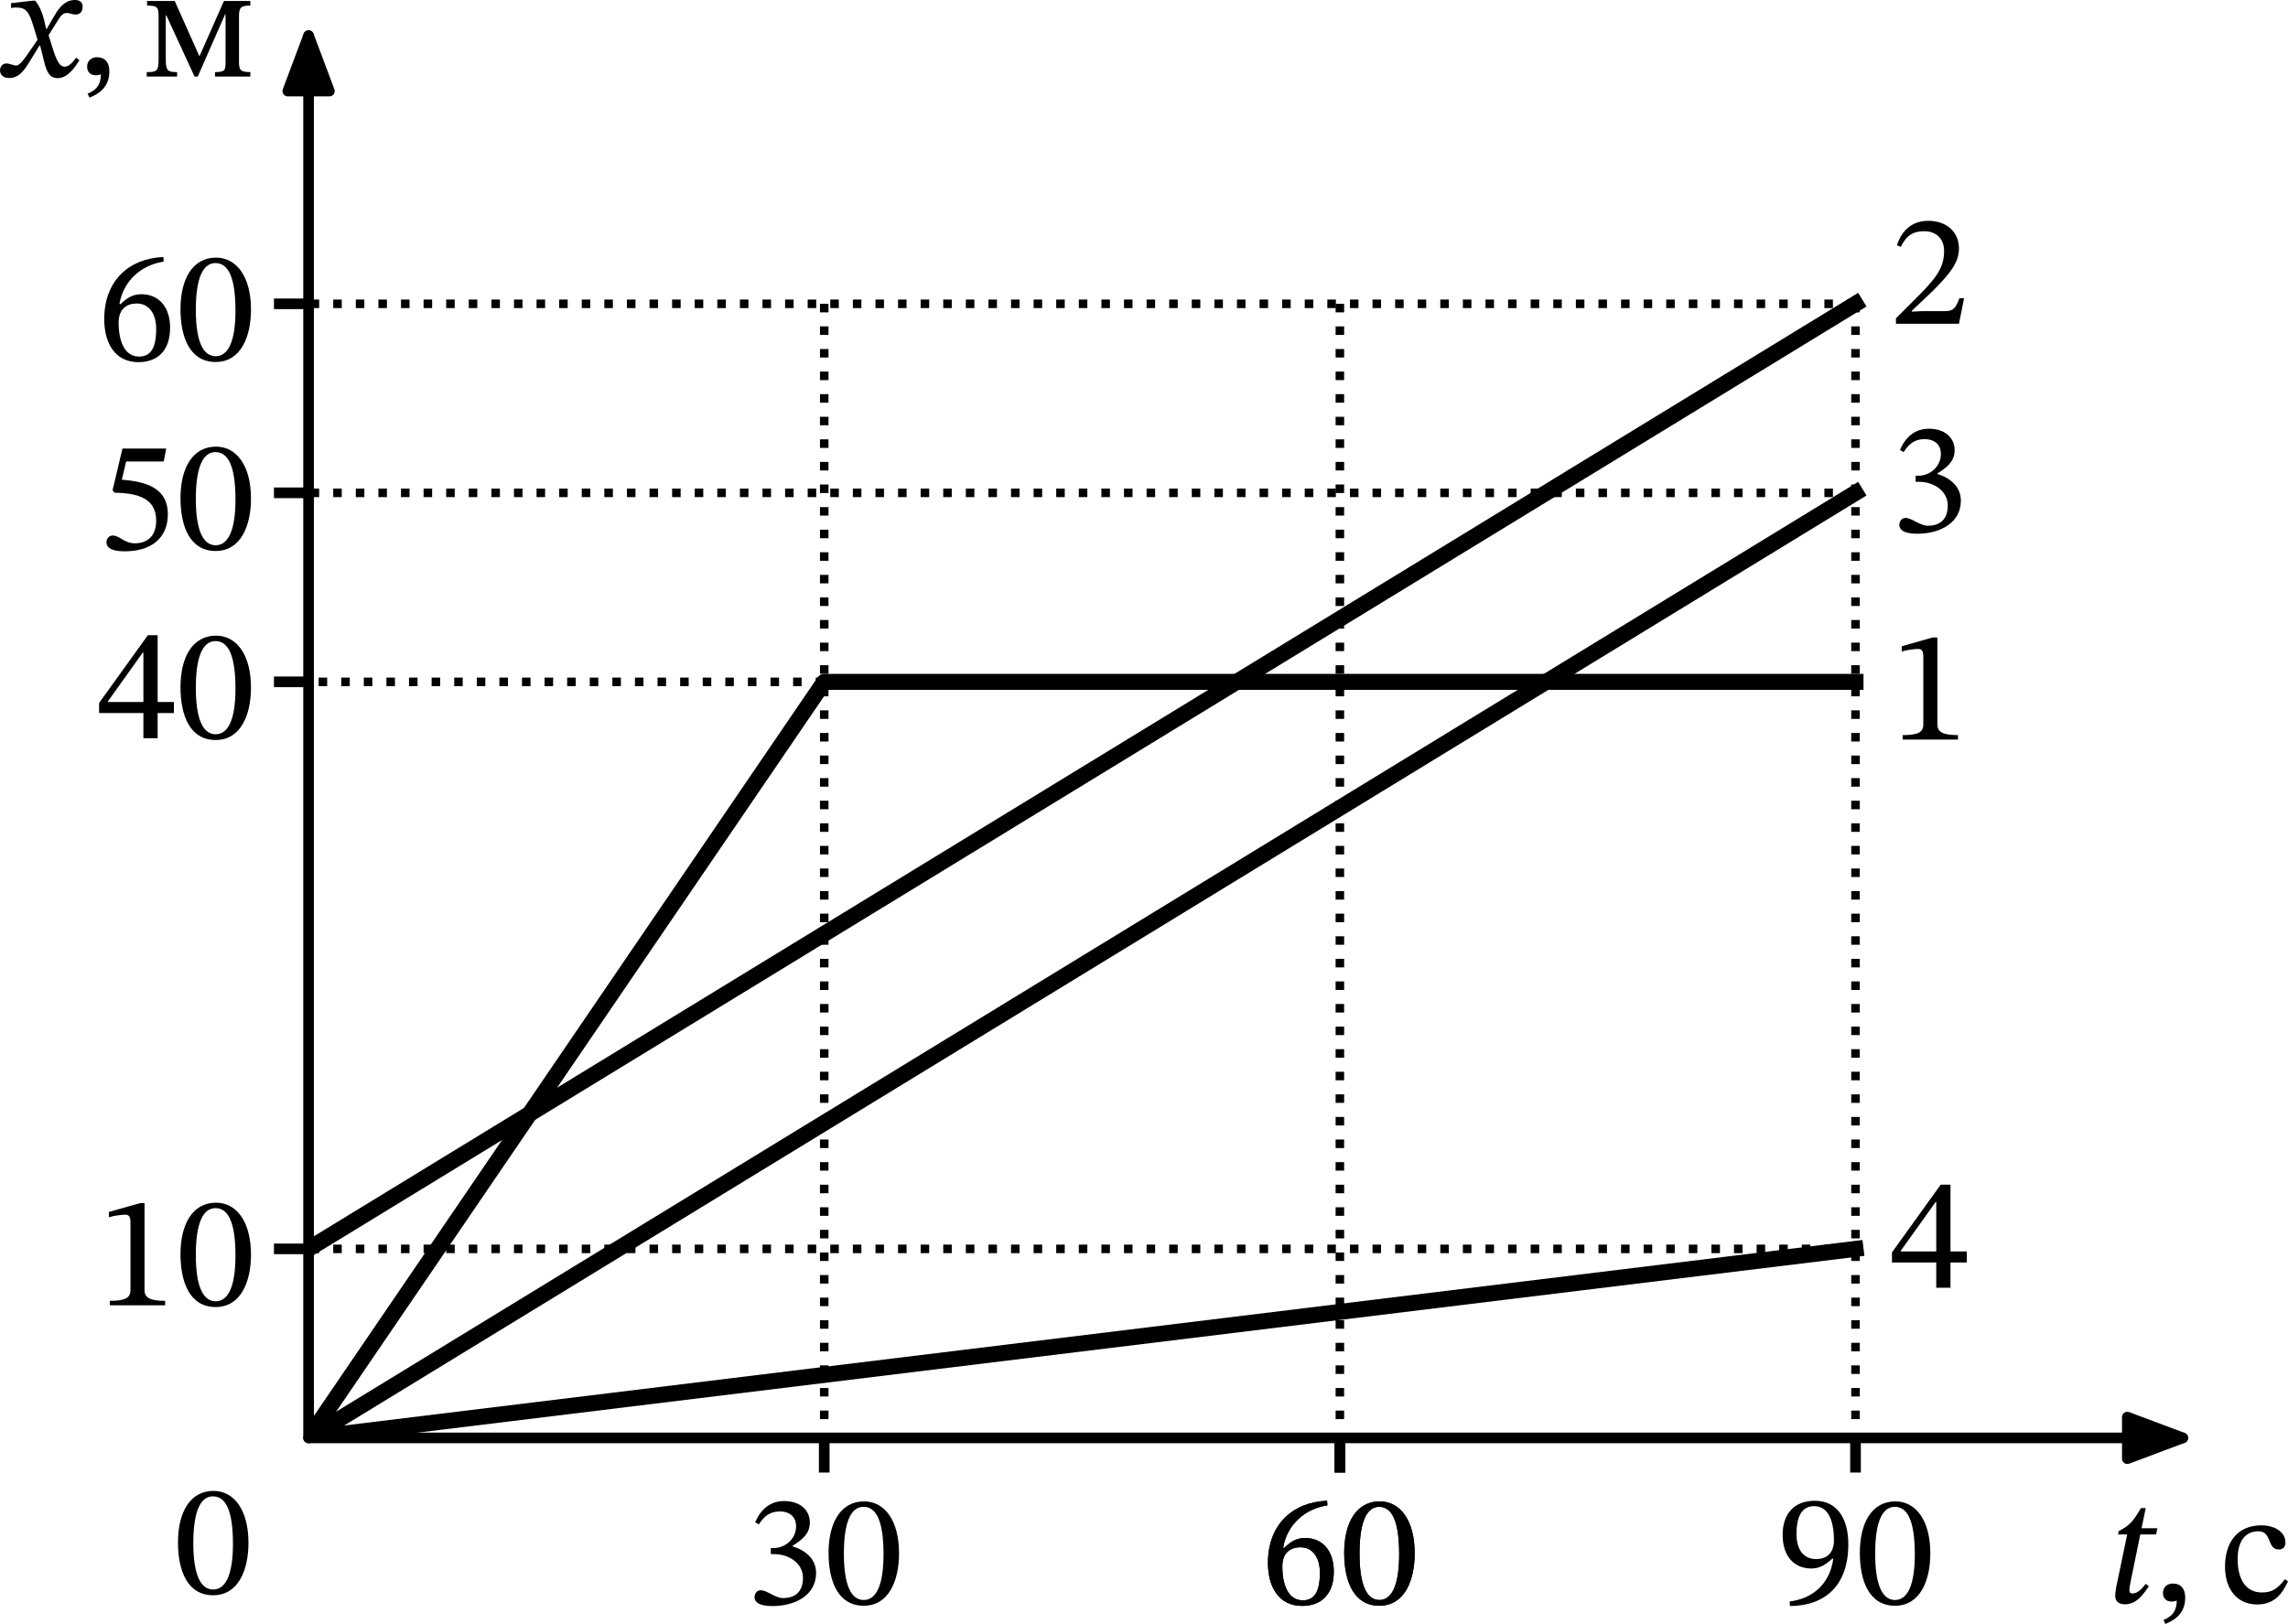
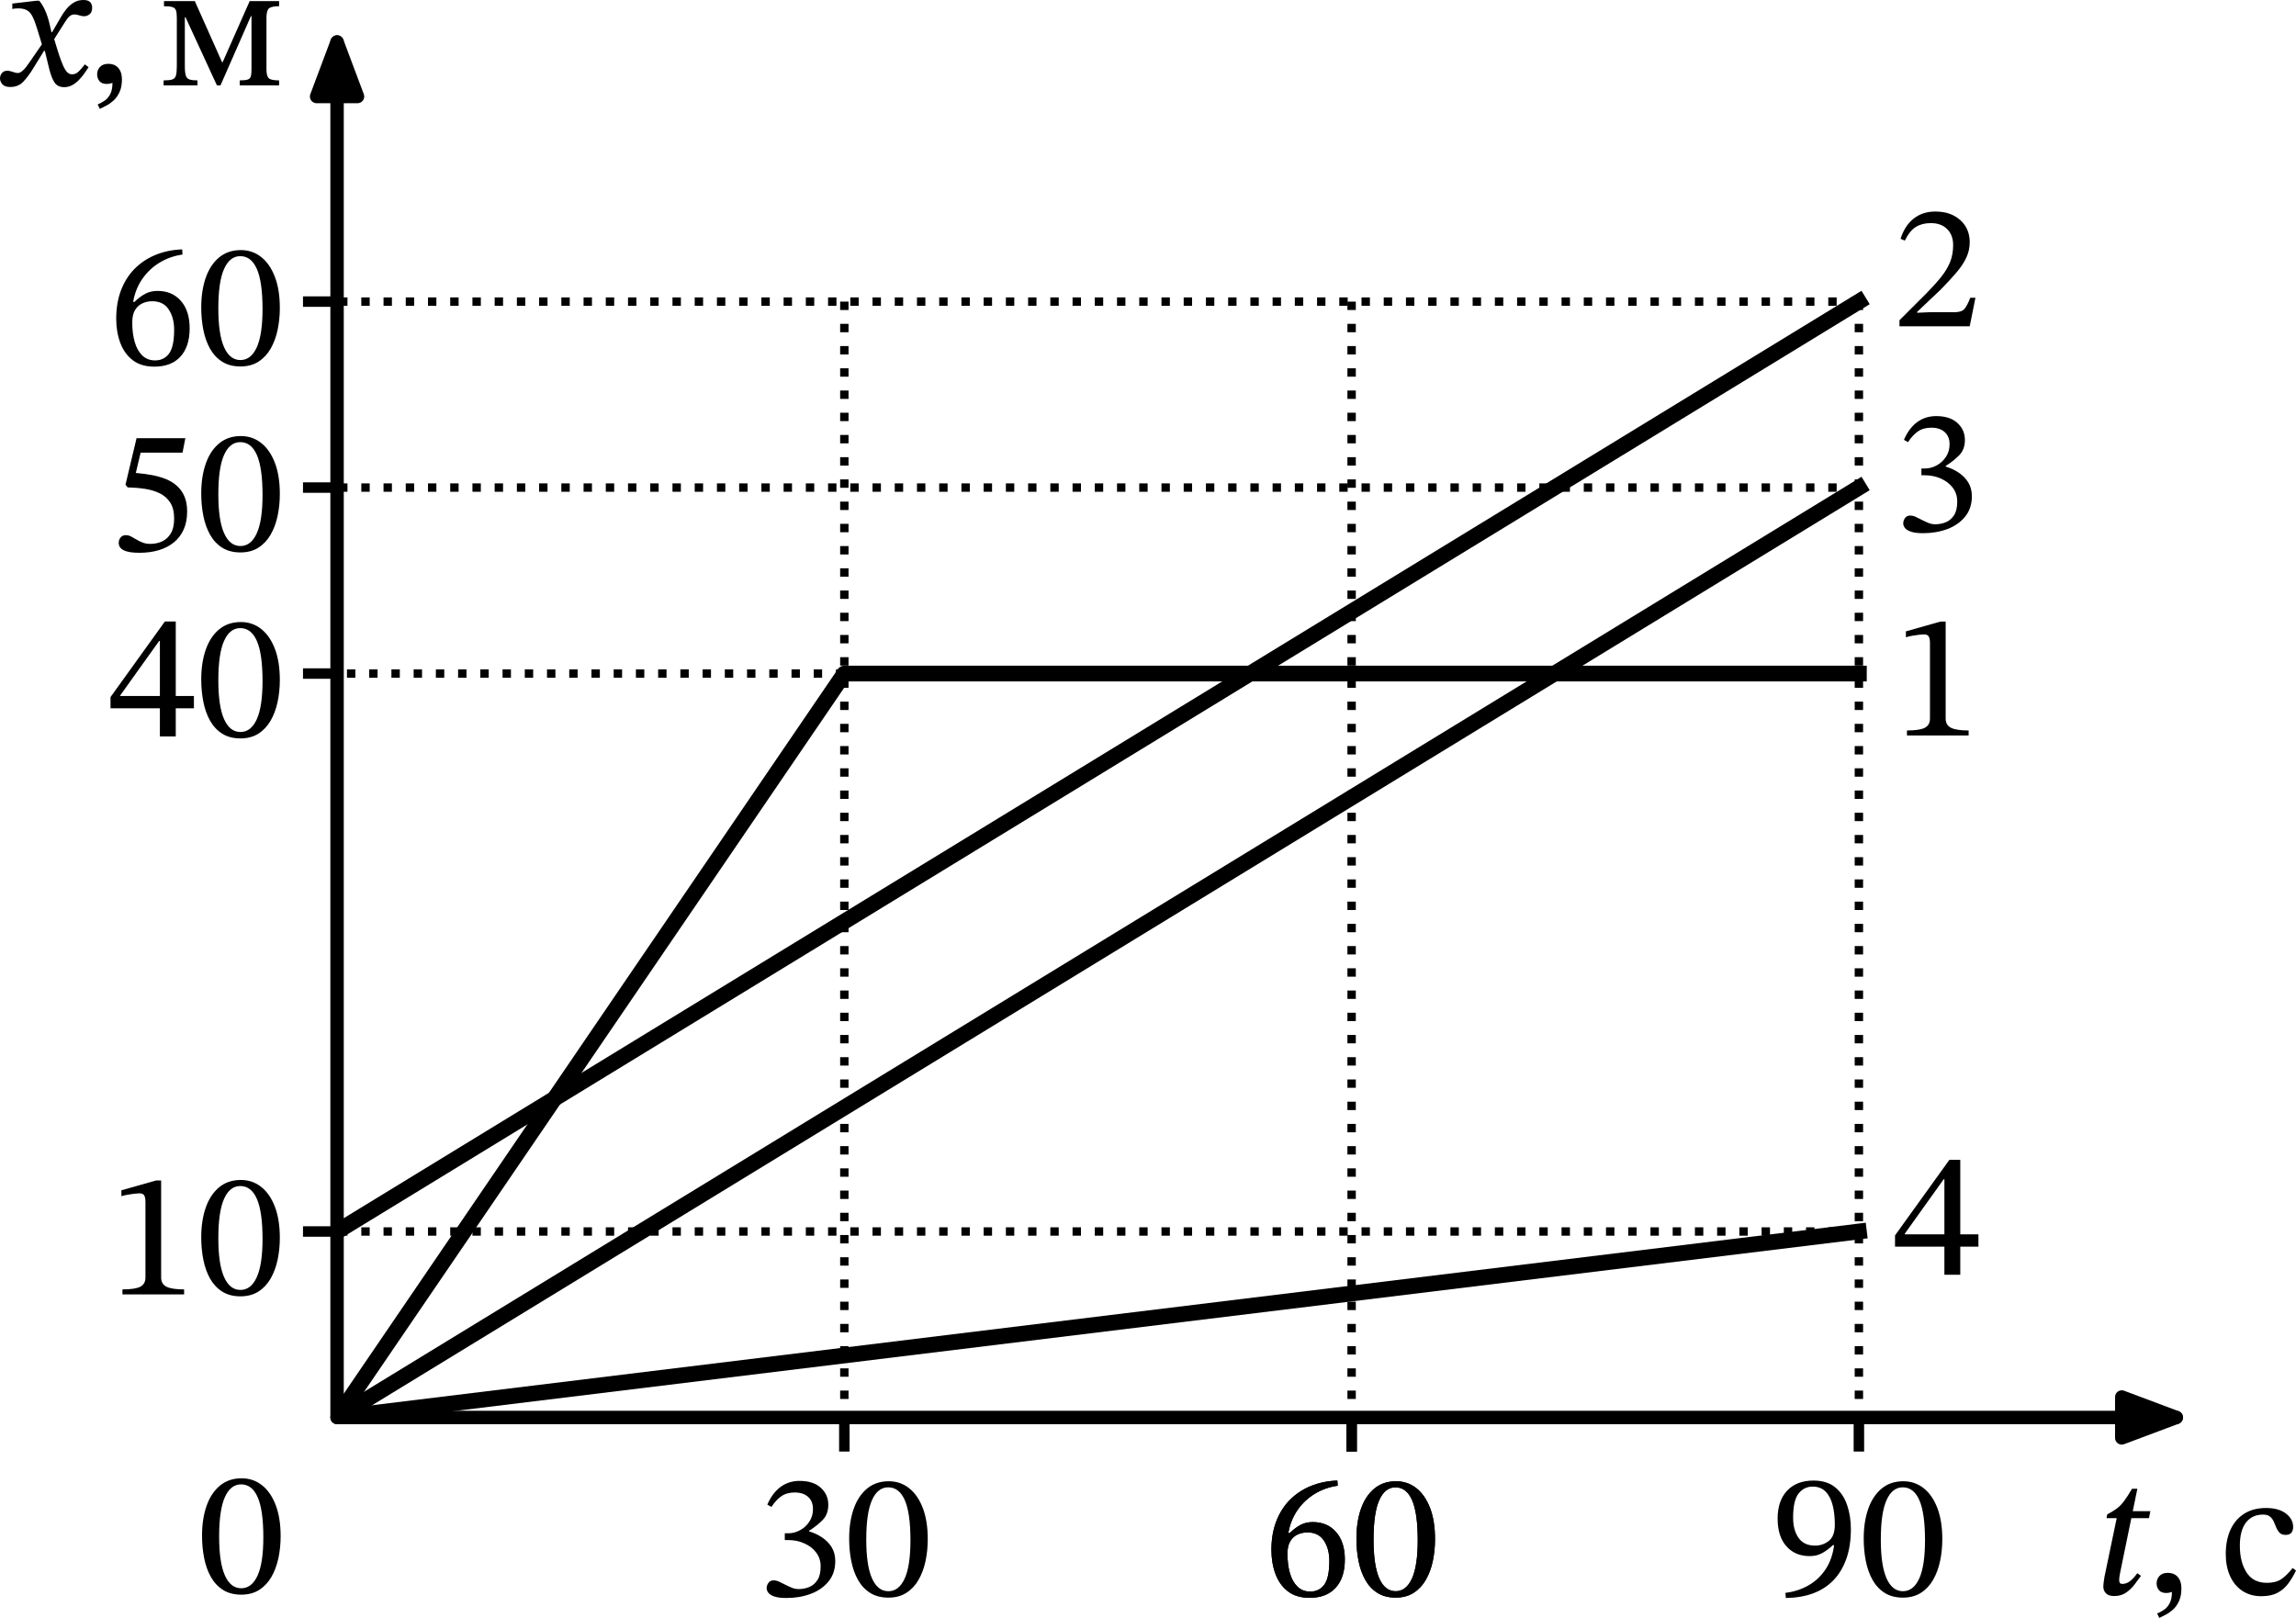
- <svg xmlns="http://www.w3.org/2000/svg" xmlns:xlink="http://www.w3.org/1999/xlink" width="429.378pt" height="304.851pt" viewBox="0 0 429.378 304.851" version="1.1" id="svg48">
+ <svg xmlns="http://www.w3.org/2000/svg" xmlns:xlink="http://www.w3.org/1999/xlink" width="437.986pt" height="308.683pt" viewBox="0 0 437.986 308.683" version="1.1" id="svg48">
  <defs id="defs1">
    <style type="text/css" id="style1">*{stroke-linejoin: round; stroke-linecap: butt}</style>
  </defs>
-   <g id="figure_1" transform="translate(-6.089062,-13.97813)">
+   <g id="figure_1" transform="translate(-5.940938,-14.88188)">
    <g id="axes_1">
      <g id="matplotlib.axis_1">
        <g id="xtick_1">
          <g id="line2d_1">
            <defs id="defs2">
-               <path id="m77374ad2ae" d="M 0,0 V 6.5" style="stroke:#000000;stroke-width:2" />
+               <path id="mcec5dc20fe" d="M 0,0 V 6.5" style="stroke:#000000;stroke-width:2" />
            </defs>
            <g id="g2">
-               <use xlink:href="#m77374ad2ae" x="160.768" y="283.901" style="stroke:#000000;stroke-width:2" id="use2" />
+               <use xlink:href="#mcec5dc20fe" x="167.008" y="285.313" style="stroke:#000000;stroke-width:2" id="use2" />
            </g>
          </g>
          <g id="text_1">
-             <g transform="matrix(0.3,0,0,-0.3,145.918,315.0792)" id="g4">
+             <g transform="matrix(0.34,0,0,-0.34,150.178,319.3148)" id="g4">
              <defs id="defs3">
-                 <path id="STIXTwoText-Regular-33" d="m 1094,-83 c 935,0 1748,448 1748,1325 0,569 -429,908 -941,1068 v 20 c 403,256 691,492 691,934 0,486 -378,858 -1030,858 -525,0 -922,-295 -1159,-852 l 147,-83 c 218,339 455,519 839,519 397,0 653,-218 653,-596 0,-518 -455,-870 -890,-870 h -122 v -243 h 128 c 615,0 1159,-378 1159,-947 C 2317,422 1926,237 1523,237 1197,237 883,550 627,550 461,550 378,403 378,269 378,102 518,-83 1094,-83 Z" transform="scale(0.015625)" />
-                 <path id="STIXTwoText-Regular-30" d="m 1581,-70 c 1005,0 1414,1004 1414,2099 0,1318 -576,2080 -1401,2080 C 666,4109 173,3264 173,2048 173,915 550,-70 1581,-70 Z m 0,230 c -512,0 -794,614 -794,1856 0,1267 282,1875 787,1875 525,0 800,-601 800,-1901 C 2374,762 2086,160 1581,160 Z" transform="scale(0.015625)" />
-               </defs>
-               <use xlink:href="#STIXTwoText-Regular-33" id="use3" />
-               <use xlink:href="#STIXTwoText-Regular-30" x="49.5" id="use4" />
+                 <path id="STIXTwoText-33" d="m 1094,-83 q -288,0 -442,55 -153,54 -214,134 -60,80 -60,163 0,102 64,191 64,90 185,90 96,0 201,-48 106,-48 221,-109 116,-60 234,-108 119,-48 240,-48 205,0 384,73 179,74 294,250 116,176 116,490 0,288 -160,499 -160,211 -426,329 -265,119 -573,119 h -128 v 243 h 122 q 218,0 422,109 205,109 336,307 132,198 132,454 0,282 -176,439 -176,157 -477,157 -288,0 -480,-132 -192,-131 -359,-387 l -147,83 q 179,416 473,634 295,218 686,218 492,0 761,-247 269,-246 269,-611 0,-333 -195,-538 -195,-204 -496,-396 v -20 q 256,-76 470,-220 215,-144 343,-352 128,-208 128,-496 0,-436 -244,-734 Q 2355,211 1958,64 1562,-83 1094,-83 Z" transform="scale(0.015625)" />
+                 <path id="STIXTwoText-30" d="M 1581,-70 Q 1197,-70 928,99 659,269 492,563 326,858 249,1242 q -76,384 -76,806 0,608 163,1072 163,464 480,726 317,263 778,263 416,0 729,-247 314,-246 493,-710 179,-464 179,-1123 0,-410 -80,-788 Q 2835,864 2665,569 2496,275 2227,102 1958,-70 1581,-70 Z m 0,230 q 377,0 585,454 208,455 208,1376 0,973 -202,1437 -201,464 -598,464 -377,0 -582,-461 Q 787,2970 787,2016 787,1088 992,624 1197,160 1581,160 Z" transform="scale(0.015625)" />
+               </defs>
+               <use xlink:href="#STIXTwoText-33" id="use3" />
+               <use xlink:href="#STIXTwoText-30" x="49.5" id="use4" />
            </g>
          </g>
        </g>
        <g id="xtick_2">
          <g id="line2d_2">
            <g id="g5">
-               <use xlink:href="#m77374ad2ae" x="257.536" y="283.901" style="stroke:#000000;stroke-width:2" id="use5" />
+               <use xlink:href="#mcec5dc20fe" x="263.776" y="285.313" style="stroke:#000000;stroke-width:2" id="use5" />
            </g>
          </g>
          <g id="text_2">
-             <g transform="matrix(0.3,0,0,-0.3,242.686,315.0792)" id="g7">
+             <g transform="matrix(0.34,0,0,-0.34,246.946,319.3148)" id="g7">
              <defs id="defs5">
-                 <path id="STIXTwoText-Regular-36" d="m 1658,-77 c 806,0 1267,506 1267,1376 0,839 -455,1344 -1152,1344 -333,0 -570,-141 -832,-397 l -45,7 c 160,934 877,1561 1773,1696 l -13,185 C 1280,4077 288,3187 288,1645 288,704 704,-77 1658,-77 Z m 25,224 c -557,0 -819,570 -819,1363 0,557 346,762 717,762 531,0 787,-448 787,-1024 0,-813 -256,-1101 -685,-1101 z" transform="scale(0.015625)" />
-               </defs>
-               <use xlink:href="#STIXTwoText-Regular-36" id="use6" />
-               <use xlink:href="#STIXTwoText-Regular-30" x="49.5" id="use7" />
+                 <path id="STIXTwoText-36" d="m 1658,-77 q -474,0 -778,233 -304,234 -448,628 -144,394 -144,861 0,576 176,1030 176,455 493,771 317,317 749,493 432,176 950,195 l 13,-185 Q 2221,3885 1849,3661 1478,3437 1228,3078 979,2720 896,2253 l 45,-7 q 198,192 390,294 192,103 442,103 525,0 838,-359 314,-358 314,-985 0,-653 -330,-1015 -329,-361 -937,-361 z m 25,224 q 320,0 502,246 183,247 183,855 0,435 -195,729 -195,295 -592,295 -186,0 -349,-74 -163,-73 -266,-240 -102,-166 -102,-448 0,-396 89,-704 90,-307 272,-483 183,-176 458,-176 z" transform="scale(0.015625)" />
+               </defs>
+               <use xlink:href="#STIXTwoText-36" id="use6" />
+               <use xlink:href="#STIXTwoText-30" x="49.5" id="use7" />
            </g>
          </g>
        </g>
        <g id="xtick_3">
          <g id="line2d_3">
            <g id="g8">
-               <use xlink:href="#m77374ad2ae" x="257.536" y="283.901" style="stroke:#000000;stroke-width:2" id="use8" />
+               <use xlink:href="#mcec5dc20fe" x="263.776" y="285.313" style="stroke:#000000;stroke-width:2" id="use8" />
            </g>
          </g>
          <g id="text_3">
-             <g transform="matrix(0.3,0,0,-0.3,242.686,315.0792)" id="g10">
-               <use xlink:href="#STIXTwoText-Regular-36" id="use9" />
-               <use xlink:href="#STIXTwoText-Regular-30" x="49.5" id="use10" />
+             <g transform="matrix(0.34,0,0,-0.34,246.946,319.3148)" id="g10">
+               <use xlink:href="#STIXTwoText-36" id="use9" />
+               <use xlink:href="#STIXTwoText-30" x="49.5" id="use10" />
            </g>
          </g>
        </g>
        <g id="xtick_4">
          <g id="line2d_4">
            <g id="g11">
-               <use xlink:href="#m77374ad2ae" x="354.304" y="283.901" style="stroke:#000000;stroke-width:2" id="use11" />
+               <use xlink:href="#mcec5dc20fe" x="360.544" y="285.313" style="stroke:#000000;stroke-width:2" id="use11" />
            </g>
          </g>
          <g id="text_4">
-             <g transform="matrix(0.3,0,0,-0.3,339.454,315.0792)" id="g13">
+             <g transform="matrix(0.34,0,0,-0.34,343.714,319.3148)" id="g13">
              <defs id="defs11">
-                 <path id="STIXTwoText-Regular-39" d="m 544,-83 c 1414,13 2336,825 2336,2477 0,947 -390,1740 -1344,1740 -806,0 -1286,-505 -1286,-1369 0,-845 454,-1344 1152,-1344 320,0 550,134 838,397 l 38,-7 C 2138,774 1414,205 531,102 Z m 1050,1881 c -532,0 -788,410 -788,1005 0,819 288,1114 704,1114 564,0 794,-570 794,-1370 0,-550 -339,-749 -710,-749 z" transform="scale(0.015625)" />
-               </defs>
-               <use xlink:href="#STIXTwoText-Regular-39" id="use12" />
-               <use xlink:href="#STIXTwoText-Regular-30" x="49.5" id="use13" />
+                 <path id="STIXTwoText-39" d="m 544,-83 -13,185 q 442,52 813,260 371,208 617,569 247,362 317,880 l -38,7 q -218,-199 -407,-298 -188,-99 -431,-99 -525,0 -839,355 -313,355 -313,989 0,646 342,1007 342,362 944,362 480,0 774,-237 295,-236 432,-633 138,-397 138,-870 0,-621 -167,-1082 Q 2547,851 2240,540 1933,230 1504,76 1075,-77 544,-83 Z m 1050,1881 q 281,0 495,170 215,170 215,579 0,403 -80,710 -80,308 -256,484 -176,176 -458,176 -313,0 -509,-250 -195,-249 -195,-864 0,-448 195,-727 196,-278 593,-278 z" transform="scale(0.015625)" />
+               </defs>
+               <use xlink:href="#STIXTwoText-39" id="use12" />
+               <use xlink:href="#STIXTwoText-30" x="49.5" id="use13" />
            </g>
          </g>
        </g>
        <g id="xtick_5">
          <g id="line2d_5" />
          <g id="text_5">
-             <g transform="matrix(0.3,0,0,-0.3,401.416,315.0792)" id="g16">
+             <g transform="matrix(0.34,0,0,-0.34,405.336,319.3148)" id="g16">
              <defs id="defs13">
-                 <path id="STIXTwoText-Italic-74" d="m 736,-58 c 506,0 774,474 960,724 l -128,96 C 1344,474 1210,378 1024,378 c -90,0 -109,64 -109,134 0,109 45,320 45,320 l 390,1907 h 634 l 51,250 h -633 l 166,806 H 1376 C 1056,3238 896,3085 486,2874 L 461,2739 H 826 L 390,646 C 378,582 346,390 346,282 346,83 467,-58 736,-58 Z" transform="scale(0.015625)" />
-                 <path id="STIXTwoText-Regular-2c" d="m 448,-845 c 256,115 794,333 794,1056 0,352 -173,563 -493,563 C 493,774 352,602 352,397 352,211 454,51 704,51 c 70,0 128,13 198,39 0,-519 -294,-672 -531,-775 z" transform="scale(0.015625)" />
-                 <path id="STIXTwoText-Regular-441" d="M 2611,947 C 2323,576 2106,416 1690,416 c -660,0 -973,550 -973,1331 0,736 313,1120 832,1120 550,0 339,-729 813,-729 179,0 268,102 268,288 0,371 -371,678 -972,678 C 736,3104 211,2451 211,1446 211,557 691,-64 1491,-64 c 685,0 999,403 1242,922 z" transform="scale(0.015625)" />
+                 <path id="STIXTwoText-Italic-74" d="m 736,-58 q -198,0 -294,96 -96,96 -96,244 0,83 19,201 19,119 25,163 L 826,2739 H 461 l 25,135 q 205,108 342,210 138,103 263,269 125,167 285,442 h 192 L 960,832 q 0,0 -23,-119 -22,-118 -22,-201 0,-51 22,-93 23,-41 87,-41 141,0 259,83 119,83 285,301 l 128,-96 Q 1606,544 1478,371 1350,198 1171,70 992,-58 736,-58 Z m 1248,2797 h -710 l 51,250 h 710 z" transform="scale(0.015625)" />
+                 <path id="STIXTwoText-2c" d="m 448,-845 -77,160 q 122,51 243,131 122,80 205,234 83,154 83,410 Q 800,51 704,51 518,51 435,153 q -83,103 -83,244 0,153 102,265 103,112 295,112 160,0 268,-67 109,-67 167,-192 58,-125 58,-304 0,-269 -87,-454 Q 1069,-429 941,-544 813,-659 678,-729 544,-800 448,-845 Z" transform="scale(0.015625)" />
+                 <path id="STIXTwoText-441" d="m 2611,947 122,-89 Q 2611,602 2454,390 2298,179 2067,57 1837,-64 1491,-64 1094,-64 806,128 518,320 364,662 q -153,343 -153,784 0,506 169,877 170,371 493,576 324,205 785,205 454,0 713,-199 259,-198 259,-479 0,-141 -67,-215 -67,-73 -201,-73 -141,0 -215,73 -73,74 -118,182 -45,109 -93,218 -48,109 -135,182 -86,74 -252,74 -391,0 -612,-285 -220,-284 -220,-835 0,-582 240,-957 240,-374 733,-374 313,0 508,128 196,128 413,403 z" transform="scale(0.015625)" />
              </defs>
              <use xlink:href="#STIXTwoText-Italic-74" transform="translate(0,0.703125)" id="use14" />
-               <use xlink:href="#STIXTwoText-Regular-2c" transform="translate(29.79999,0.703125)" id="use15" />
-               <use xlink:href="#STIXTwoText-Regular-441" transform="translate(70.79997,0.703125)" id="use16" />
+               <use xlink:href="#STIXTwoText-2c" transform="translate(29.79999,0.703125)" id="use15" />
+               <use xlink:href="#STIXTwoText-441" transform="translate(70.79997,0.703125)" id="use16" />
            </g>
          </g>
        </g>
      </g>
      <g id="matplotlib.axis_2">
        <g id="ytick_1">
          <g id="line2d_6">
            <defs id="defs16">
-               <path id="m5bb90178e0" d="M 0,0 H -6.5" style="stroke:#000000;stroke-width:2" />
+               <path id="mc6eb5cb17d" d="M 0,0 H -6.5" style="stroke:#000000;stroke-width:2" />
            </defs>
            <g id="g17">
-               <use xlink:href="#m5bb90178e0" x="64" y="248.419" style="stroke:#000000;stroke-width:2" id="use17" />
+               <use xlink:href="#mc6eb5cb17d" x="70.24" y="249.831" style="stroke:#000000;stroke-width:2" id="use17" />
            </g>
          </g>
          <g id="text_6">
-             <g transform="matrix(0.3,0,0,-0.3,24.3,259.0085)" id="g19">
+             <g transform="matrix(0.34,0,0,-0.34,26.58,261.8323)" id="g19">
              <defs id="defs17">
-                 <path id="STIXTwoText-Regular-31" d="m 2726,0 v 179 c -588,0 -825,115 -825,429 V 4090 H 1715 L 474,3738 v -212 c 198,64 524,103 652,103 160,0 212,-90 212,-314 V 608 C 1338,288 1114,179 512,179 V 0 Z" transform="scale(0.015625)" />
-               </defs>
-               <use xlink:href="#STIXTwoText-Regular-31" id="use18" />
-               <use xlink:href="#STIXTwoText-Regular-30" x="49.5" id="use19" />
+                 <path id="STIXTwoText-31" d="M 2726,0 H 512 v 179 q 454,0 640,96 186,96 186,333 v 2707 q 0,167 -45,240 -45,74 -167,74 -64,0 -179,-13 -115,-13 -243,-36 -128,-22 -230,-54 v 212 l 1241,352 h 186 V 608 q 0,-237 192,-333 192,-96 633,-96 z" transform="scale(0.015625)" />
+               </defs>
+               <use xlink:href="#STIXTwoText-31" id="use18" />
+               <use xlink:href="#STIXTwoText-30" x="49.5" id="use19" />
            </g>
          </g>
        </g>
        <g id="ytick_2">
          <g id="line2d_7">
            <g id="g20">
-               <use xlink:href="#m5bb90178e0" x="64" y="141.975" style="stroke:#000000;stroke-width:2" id="use20" />
+               <use xlink:href="#mc6eb5cb17d" x="70.24" y="143.387" style="stroke:#000000;stroke-width:2" id="use20" />
            </g>
          </g>
          <g id="text_7">
-             <g transform="matrix(0.3,0,0,-0.3,24.3,152.5637)" id="g22">
+             <g transform="matrix(0.34,0,0,-0.34,26.58,155.3875)" id="g22">
              <defs id="defs20">
-                 <path id="STIXTwoText-Regular-34" d="m 2426,0 v 1011 h 652 v 442 H 2426 V 4128 H 2035 L 83,1414 V 1011 H 1856 V 0 Z M 435,1478 1830,3430 h 26 V 1453 H 435 Z" transform="scale(0.015625)" />
-               </defs>
-               <use xlink:href="#STIXTwoText-Regular-34" id="use21" />
-               <use xlink:href="#STIXTwoText-Regular-30" x="49.5" id="use22" />
+                 <path id="STIXTwoText-34" d="M 2426,0 H 1856 V 1011 H 83 v 403 l 1952,2714 h 391 V 1453 h 652 V 1011 H 2426 Z M 435,1478 v -25 h 1421 v 1977 h -26 z" transform="scale(0.015625)" />
+               </defs>
+               <use xlink:href="#STIXTwoText-34" id="use21" />
+               <use xlink:href="#STIXTwoText-30" x="49.5" id="use22" />
            </g>
          </g>
        </g>
        <g id="ytick_3">
          <g id="line2d_8">
            <g id="g23">
-               <use xlink:href="#m5bb90178e0" x="64" y="106.493" style="stroke:#000000;stroke-width:2" id="use23" />
+               <use xlink:href="#mc6eb5cb17d" x="70.24" y="107.905" style="stroke:#000000;stroke-width:2" id="use23" />
            </g>
          </g>
          <g id="text_8">
-             <g transform="matrix(0.3,0,0,-0.3,24.3,117.0821)" id="g25">
+             <g transform="matrix(0.34,0,0,-0.34,26.58,119.9059)" id="g25">
              <defs id="defs23">
-                 <path id="STIXTwoText-Regular-35" d="m 1114,-83 c 1017,0 1721,499 1721,1485 0,1004 -787,1305 -1843,1382 l 173,730 h 1504 l 102,518 H 1018 L 621,2362 698,2266 C 1542,2246 2368,2093 2368,1146 2368,480 1965,237 1510,237 1101,237 890,550 634,550 474,550 378,422 378,275 378,38 621,-83 1114,-83 Z" transform="scale(0.015625)" />
-               </defs>
-               <use xlink:href="#STIXTwoText-Regular-35" id="use24" />
-               <use xlink:href="#STIXTwoText-Regular-30" x="49.5" id="use25" />
+                 <path id="STIXTwoText-35" d="M 1114,-83 Q 742,-83 560,6 378,96 378,275 q 0,109 67,192 67,83 189,83 96,0 188,-48 93,-48 192,-109 100,-60 221,-108 122,-48 275,-48 231,0 426,89 195,90 313,288 119,199 119,532 0,358 -141,575 -141,218 -378,333 -236,116 -534,160 -297,45 -617,52 l -77,96 397,1670 H 2771 L 2669,3514 H 1165 L 992,2784 q 320,-26 598,-80 279,-54 506,-150 227,-96 393,-253 167,-157 256,-378 90,-221 90,-521 0,-372 -125,-650 Q 2586,474 2355,288 2125,102 1811,9 1498,-83 1114,-83 Z" transform="scale(0.015625)" />
+               </defs>
+               <use xlink:href="#STIXTwoText-35" id="use24" />
+               <use xlink:href="#STIXTwoText-30" x="49.5" id="use25" />
            </g>
          </g>
        </g>
        <g id="ytick_4">
          <g id="line2d_9">
            <g id="g26">
-               <use xlink:href="#m5bb90178e0" x="64" y="71.011" style="stroke:#000000;stroke-width:2" id="use26" />
+               <use xlink:href="#mc6eb5cb17d" x="70.24" y="72.423" style="stroke:#000000;stroke-width:2" id="use26" />
            </g>
          </g>
          <g id="text_9">
-             <g transform="matrix(0.3,0,0,-0.3,24.3,81.60053)" id="g28">
-               <use xlink:href="#STIXTwoText-Regular-36" id="use27" />
-               <use xlink:href="#STIXTwoText-Regular-30" x="49.5" id="use28" />
+             <g transform="matrix(0.34,0,0,-0.34,26.58,84.42427)" id="g28">
+               <use xlink:href="#STIXTwoText-36" id="use27" />
+               <use xlink:href="#STIXTwoText-30" x="49.5" id="use28" />
            </g>
          </g>
        </g>
        <g id="ytick_5">
          <g id="line2d_10" />
          <g id="text_10">
-             <g transform="matrix(0.3,0,0,-0.3,7.2,28.37813)" id="g31">
+             <g transform="matrix(0.34,0,0,-0.34,7.2,31.20188)" id="g31">
              <defs id="defs28">
-                 <path id="STIXTwoText-Italic-78" d="m 2067,-64 c 416,0 698,442 877,717 L 2810,755 C 2656,550 2522,397 2355,397 c -217,0 -333,249 -512,825 l -134,436 390,620 c 109,180 205,269 339,269 109,0 224,-64 346,-64 147,0 288,90 288,307 0,173 -90,276 -314,276 -403,0 -646,-333 -812,-621 l -314,-538 h -19 l -77,327 c -83,345 -211,627 -365,806 h -96 L 205,2938 v -192 c 83,12 141,19 211,19 384,0 506,-173 672,-704 L 1267,1472 806,806 C 557,448 442,442 416,442 c -102,0 -269,83 -397,83 -160,0 -256,-135 -256,-275 0,-148 96,-308 371,-308 384,0 596,301 800,634 l 410,666 h 26 l 160,-647 c 102,-416 224,-659 537,-659 z" transform="scale(0.015625)" />
-                 <path id="STIXTwoText-Regular-43c" d="m 1331,0 v 179 c -371,0 -454,45 -454,512 v 1754 h 25 L 2029,0 h 128 l 1094,2490 h 19 V 576 c 0,-320 -19,-397 -422,-397 V 0 h 1414 v 179 c -390,0 -454,83 -454,397 v 1850 c 0,358 96,416 454,416 v 185 H 3206 L 2234,832 h -20 L 1235,3027 H 128 v -185 c 397,0 461,-58 461,-410 V 691 C 589,224 525,179 115,179 V 0 Z" transform="scale(0.015625)" />
+                 <path id="STIXTwoText-Italic-78" d="m 2067,-64 q -237,0 -349,173 -112,173 -188,486 l -173,711 -71,108 -198,647 q -83,269 -163,422 -80,154 -199,218 -118,64 -310,64 -51,0 -99,-4 -48,-3 -112,-15 v 192 l 870,102 h 96 q 115,-134 208,-339 93,-205 157,-467 l 90,-391 64,-121 153,-500 q 135,-428 243,-627 109,-198 269,-198 128,0 233,102 106,103 222,256 L 2944,653 Q 2880,550 2790,425 2701,301 2592,189 2483,77 2352,6 2221,-64 2067,-64 Z m -1933,6 q -204,0 -287,99 -84,100 -84,209 0,108 68,191 67,84 188,84 96,0 208,-42 112,-41 189,-41 13,0 57,16 45,16 128,92 84,77 205,256 l 500,724 128,-288 h -90 L 934,576 Q 781,326 601,134 422,-58 134,-58 Z m 1965,2336 -429,-678 -121,307 h 83 l 314,538 q 83,147 195,288 112,141 265,237 154,96 352,96 167,0 240,-74 74,-74 74,-202 0,-160 -90,-234 -89,-73 -198,-73 -90,0 -176,32 -86,32 -170,32 -102,0 -179,-67 -77,-67 -160,-202 z" transform="scale(0.015625)" />
+                 <path id="STIXTwoText-43c" d="M 1331,0 H 115 v 179 q 205,0 307,32 103,32 135,141 32,109 32,339 v 1741 q 0,179 -32,265 -32,87 -132,116 -99,29 -297,29 v 185 H 1235 L 2214,832 h 20 l 972,2195 h 1056 v -185 q -268,0 -361,-74 -93,-74 -93,-342 V 576 q 0,-237 80,-317 80,-80 374,-80 V 0 H 2848 v 179 q 205,0 291,32 87,32 109,118 22,87 22,247 v 1914 h -19 L 2157,0 H 2029 L 902,2445 H 877 V 691 q 0,-230 35,-339 35,-109 134,-141 100,-32 285,-32 z" transform="scale(0.015625)" />
              </defs>
              <use xlink:href="#STIXTwoText-Italic-78" transform="translate(0,0.09375)" id="use29" />
-               <use xlink:href="#STIXTwoText-Regular-2c" transform="translate(45.29999,0.09375)" id="use30" />
-               <use xlink:href="#STIXTwoText-Regular-43c" transform="translate(86.29997,0.09375)" id="use31" />
+               <use xlink:href="#STIXTwoText-2c" transform="translate(45.29999,0.09375)" id="use30" />
+               <use xlink:href="#STIXTwoText-43c" transform="translate(86.29997,0.09375)" id="use31" />
            </g>
          </g>
        </g>
      </g>
      <g id="line2d_11">
-         <path d="m 64,283.901 96.768,-141.926 h 193.536" clip-path="url(#p9887fbe731)" style="fill:none;stroke:#000000;stroke-width:3;stroke-linecap:square" id="path31" />
+         <path d="m 70.24,285.313 96.768,-141.926 h 193.536" clip-path="url(#pa6174f0465)" style="fill:none;stroke:#000000;stroke-width:3;stroke-linecap:square" id="path31" />
      </g>
      <g id="line2d_12">
-         <path d="m 64,283.901 290.304,-177.408" clip-path="url(#p9887fbe731)" style="fill:none;stroke:#000000;stroke-width:3;stroke-linecap:square" id="path32" />
+         <path d="m 70.24,285.313 290.304,-177.408" clip-path="url(#pa6174f0465)" style="fill:none;stroke:#000000;stroke-width:3;stroke-linecap:square" id="path32" />
      </g>
      <g id="line2d_13">
-         <path d="M 64,248.419 354.304,71.011" clip-path="url(#p9887fbe731)" style="fill:none;stroke:#000000;stroke-width:3;stroke-linecap:square" id="path33" />
+         <path d="M 70.24,249.831 360.544,72.423" clip-path="url(#pa6174f0465)" style="fill:none;stroke:#000000;stroke-width:3;stroke-linecap:square" id="path33" />
      </g>
      <g id="line2d_14">
-         <path d="m 64,283.901 290.304,-35.482" clip-path="url(#p9887fbe731)" style="fill:none;stroke:#000000;stroke-width:3;stroke-linecap:square" id="path34" />
+         <path d="m 70.24,285.313 290.304,-35.482" clip-path="url(#pa6174f0465)" style="fill:none;stroke:#000000;stroke-width:3;stroke-linecap:square" id="path34" />
      </g>
      <g id="line2d_15">
-         <path d="M 160.768,71.011 V 283.901" clip-path="url(#p9887fbe731)" style="fill:none;stroke:#000000;stroke-width:1.6;stroke-dasharray:1.6, 2.64;stroke-dashoffset:0" id="path35" />
+         <path d="M 167.008,72.423 V 285.313" clip-path="url(#pa6174f0465)" style="fill:none;stroke:#000000;stroke-width:1.6;stroke-dasharray:1.6, 2.64;stroke-dashoffset:0" id="path35" />
      </g>
      <g id="line2d_16">
-         <path d="M 257.536,71.011 V 283.901" clip-path="url(#p9887fbe731)" style="fill:none;stroke:#000000;stroke-width:1.6;stroke-dasharray:1.6, 2.64;stroke-dashoffset:0" id="path36" />
+         <path d="M 263.776,72.423 V 285.313" clip-path="url(#pa6174f0465)" style="fill:none;stroke:#000000;stroke-width:1.6;stroke-dasharray:1.6, 2.64;stroke-dashoffset:0" id="path36" />
      </g>
      <g id="line2d_17">
-         <path d="M 354.304,71.011 V 283.901" clip-path="url(#p9887fbe731)" style="fill:none;stroke:#000000;stroke-width:1.6;stroke-dasharray:1.6, 2.64;stroke-dashoffset:0" id="path37" />
+         <path d="M 360.544,72.423 V 285.313" clip-path="url(#pa6174f0465)" style="fill:none;stroke:#000000;stroke-width:1.6;stroke-dasharray:1.6, 2.64;stroke-dashoffset:0" id="path37" />
      </g>
      <g id="line2d_18">
-         <path d="M 354.304,71.011 H 64" clip-path="url(#p9887fbe731)" style="fill:none;stroke:#000000;stroke-width:1.6;stroke-dasharray:1.6, 2.64;stroke-dashoffset:0" id="path38" />
+         <path d="M 360.544,72.423 H 70.24" clip-path="url(#pa6174f0465)" style="fill:none;stroke:#000000;stroke-width:1.6;stroke-dasharray:1.6, 2.64;stroke-dashoffset:0" id="path38" />
      </g>
      <g id="line2d_19">
-         <path d="M 160.768,141.975 H 64" clip-path="url(#p9887fbe731)" style="fill:none;stroke:#000000;stroke-width:1.6;stroke-dasharray:1.6, 2.64;stroke-dashoffset:0" id="path39" />
+         <path d="M 167.008,143.387 H 70.24" clip-path="url(#pa6174f0465)" style="fill:none;stroke:#000000;stroke-width:1.6;stroke-dasharray:1.6, 2.64;stroke-dashoffset:0" id="path39" />
      </g>
      <g id="line2d_20">
-         <path d="M 354.304,248.419 H 64" clip-path="url(#p9887fbe731)" style="fill:none;stroke:#000000;stroke-width:1.6;stroke-dasharray:1.6, 2.64;stroke-dashoffset:0" id="path40" />
+         <path d="M 360.544,249.831 H 70.24" clip-path="url(#pa6174f0465)" style="fill:none;stroke:#000000;stroke-width:1.6;stroke-dasharray:1.6, 2.64;stroke-dashoffset:0" id="path40" />
      </g>
      <g id="line2d_21">
-         <path d="M 354.304,106.493 H 64" clip-path="url(#p9887fbe731)" style="fill:none;stroke:#000000;stroke-width:1.6;stroke-dasharray:1.6, 2.64;stroke-dashoffset:0" id="path41" />
+         <path d="M 360.544,107.905 H 70.24" clip-path="url(#pa6174f0465)" style="fill:none;stroke:#000000;stroke-width:1.6;stroke-dasharray:1.6, 2.64;stroke-dashoffset:0" id="path41" />
      </g>
      <g id="text_11">
-         <g transform="matrix(0.3,0,0,-0.3,360.7552,152.8119)" id="g41">
-           <use xlink:href="#STIXTwoText-Regular-31" id="use41" />
+         <g transform="matrix(0.34,0,0,-0.34,366.9952,155.1956)" id="g41">
+           <use xlink:href="#STIXTwoText-31" id="use41" />
        </g>
      </g>
      <g id="text_12">
-         <g transform="matrix(0.3,0,0,-0.3,360.7552,74.75236)" id="g42">
+         <g transform="matrix(0.34,0,0,-0.34,366.9952,77.13612)" id="g42">
          <defs id="defs41">
-             <path id="STIXTwoText-Regular-32" d="m 2765,0 205,1024 H 2784 C 2637,640 2554,506 2214,506 H 1325 L 877,486 v 32 l 845,800 c 678,685 1043,1127 1043,1696 0,672 -506,1108 -1229,1108 -621,0 -1056,-359 -1254,-980 l 153,-64 c 237,480 519,628 935,628 492,0 800,-308 800,-788 0,-672 -320,-1075 -954,-1728 L 243,218 V 0 Z" transform="scale(0.015625)" />
+             <path id="STIXTwoText-32" d="M 2765,0 H 243 v 218 l 973,972 q 320,327 531,592 211,266 317,535 106,269 106,601 0,359 -215,573 -214,215 -585,215 -314,0 -535,-135 -221,-134 -400,-493 l -153,64 q 147,468 467,724 320,256 787,256 365,0 640,-138 275,-138 432,-384 157,-246 157,-586 0,-281 -119,-541 -118,-259 -352,-534 -233,-275 -572,-621 L 877,518 v -32 l 448,20 h 889 q 256,0 358,115 103,115 212,403 h 186 z" transform="scale(0.015625)" />
          </defs>
-           <use xlink:href="#STIXTwoText-Regular-32" id="use42" />
+           <use xlink:href="#STIXTwoText-32" id="use42" />
        </g>
      </g>
      <g id="text_13">
-         <g transform="matrix(0.3,0,0,-0.3,360.7552,113.7821)" id="g43">
-           <use xlink:href="#STIXTwoText-Regular-33" id="use43" />
+         <g transform="matrix(0.34,0,0,-0.34,366.9952,116.1659)" id="g43">
+           <use xlink:href="#STIXTwoText-33" id="use43" />
        </g>
      </g>
      <g id="text_14">
-         <g transform="matrix(0.3,0,0,-0.3,360.7552,255.7085)" id="g44">
-           <use xlink:href="#STIXTwoText-Regular-34" id="use44" />
+         <g transform="matrix(0.34,0,0,-0.34,366.9952,258.0923)" id="g44">
+           <use xlink:href="#STIXTwoText-34" id="use44" />
        </g>
      </g>
      <g id="text_15">
-         <g transform="matrix(0.3,0,0,-0.3,38.67808,313.3508)" id="g45">
-           <use xlink:href="#STIXTwoText-Regular-30" transform="translate(0,0.796875)" id="use45" />
+         <g transform="matrix(0.34,0,0,-0.34,43.5632,319.0205)" id="g45">
+           <use xlink:href="#STIXTwoText-30" transform="translate(0,0.796875)" id="use45" />
        </g>
      </g>
      <g id="patch_3">
-         <path d="m 64,283.901 q 177.408,0 351.717,0" style="fill:none;stroke:#000000;stroke-width:2;stroke-linecap:round" id="path45" />
-         <path d="m 405.317,280.001 10.4,3.9 -10.4,3.9 z" style="stroke:#000000;stroke-width:2;stroke-linecap:round" id="path46" />
+         <path d="m 70.24,285.313 q 177.408,0 350.849,0" style="fill:none;stroke:#000000;stroke-width:2.56;stroke-linecap:round" id="path45" />
+         <path d="m 410.689,281.413 10.4,3.9 -10.4,3.9 z" style="stroke:#000000;stroke-width:2.56;stroke-linecap:round" id="path46" />
      </g>
      <g id="patch_4">
-         <path d="m 64,283.901 q 0,-133.056 0,-263.227" style="fill:none;stroke:#000000;stroke-width:2;stroke-linecap:round" id="path47" />
-         <path d="m 60.1,31.074 3.9,-10.4 3.9,10.4 z" style="stroke:#000000;stroke-width:2;stroke-linecap:round" id="path48" />
+         <path d="m 70.24,285.313 q 0,-133.056 0,-262.42" style="fill:none;stroke:#000000;stroke-width:2.56;stroke-linecap:round" id="path47" />
+         <path d="m 66.34,33.293 3.9,-10.4 3.9,10.4 z" style="stroke:#000000;stroke-width:2.56;stroke-linecap:round" id="path48" />
      </g>
    </g>
  </g>
  <defs id="defs48">
-     <clipPath id="p9887fbe731">
-       <rect x="64" y="17.789" width="354.816" height="266.112" id="rect48" />
+     <clipPath id="pa6174f0465">
+       <rect x="70.24" y="19.201" width="354.816" height="266.112" id="rect48" />
    </clipPath>
  </defs>
</svg>
